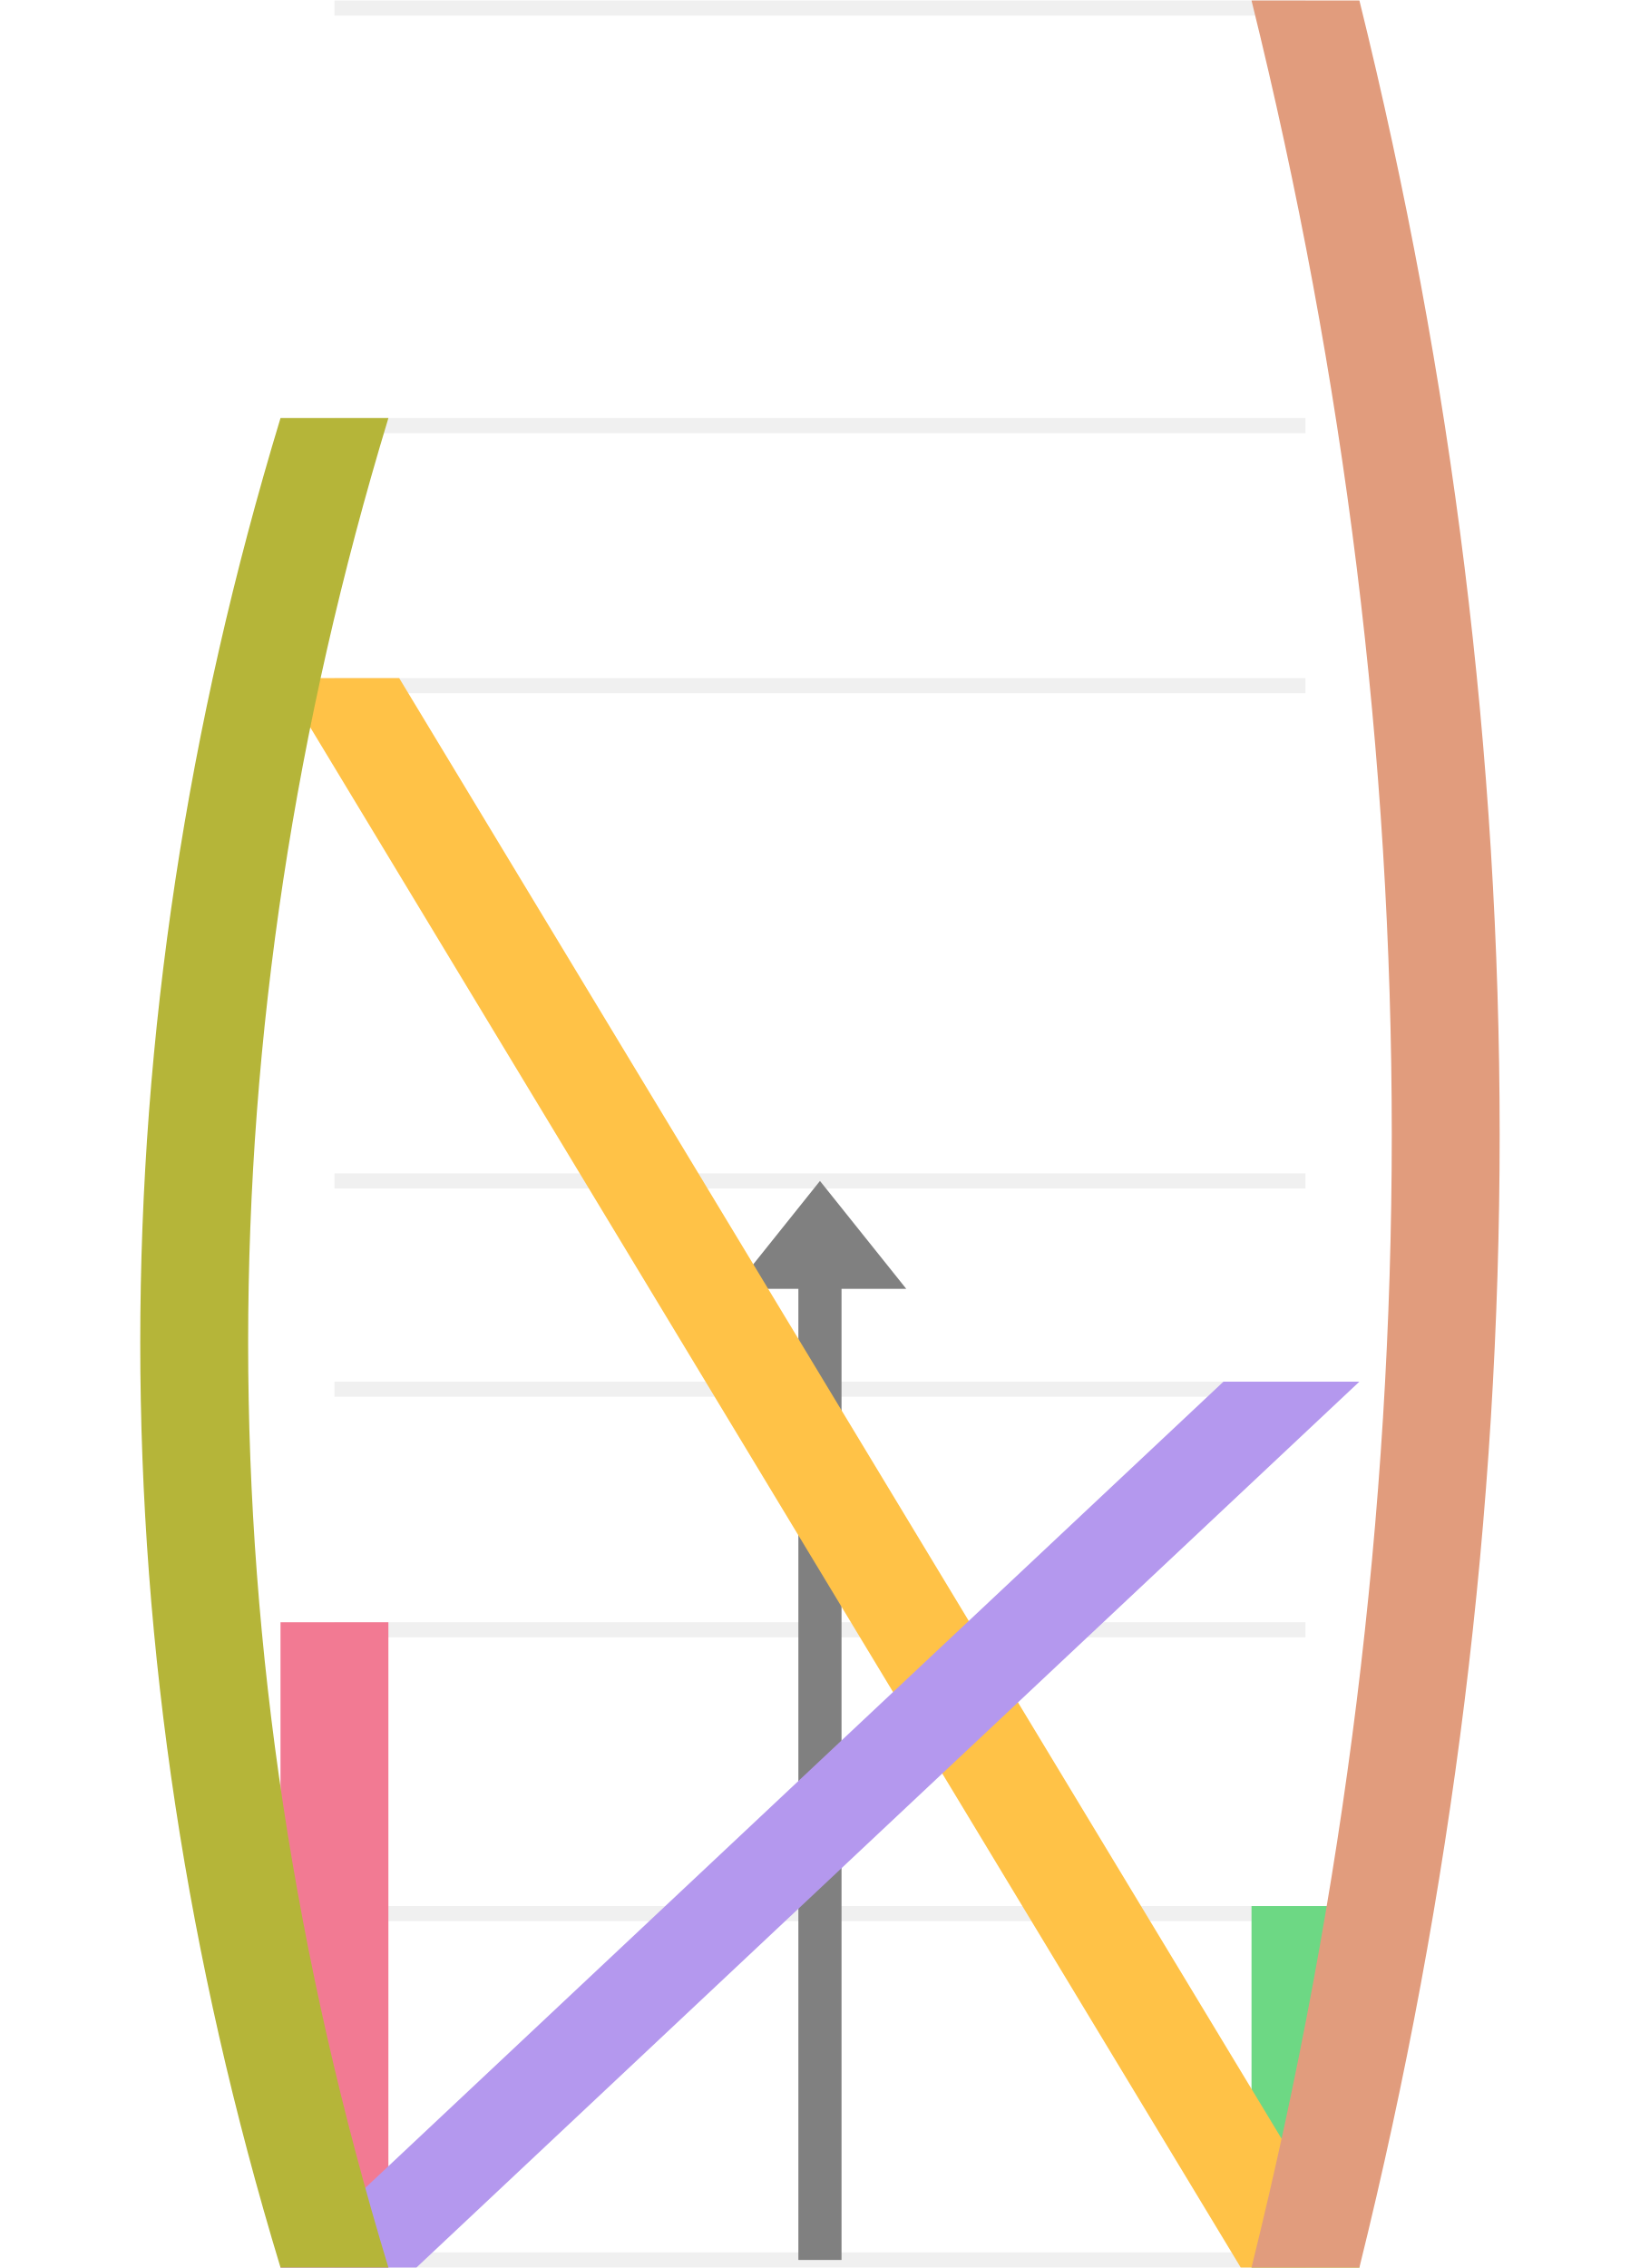
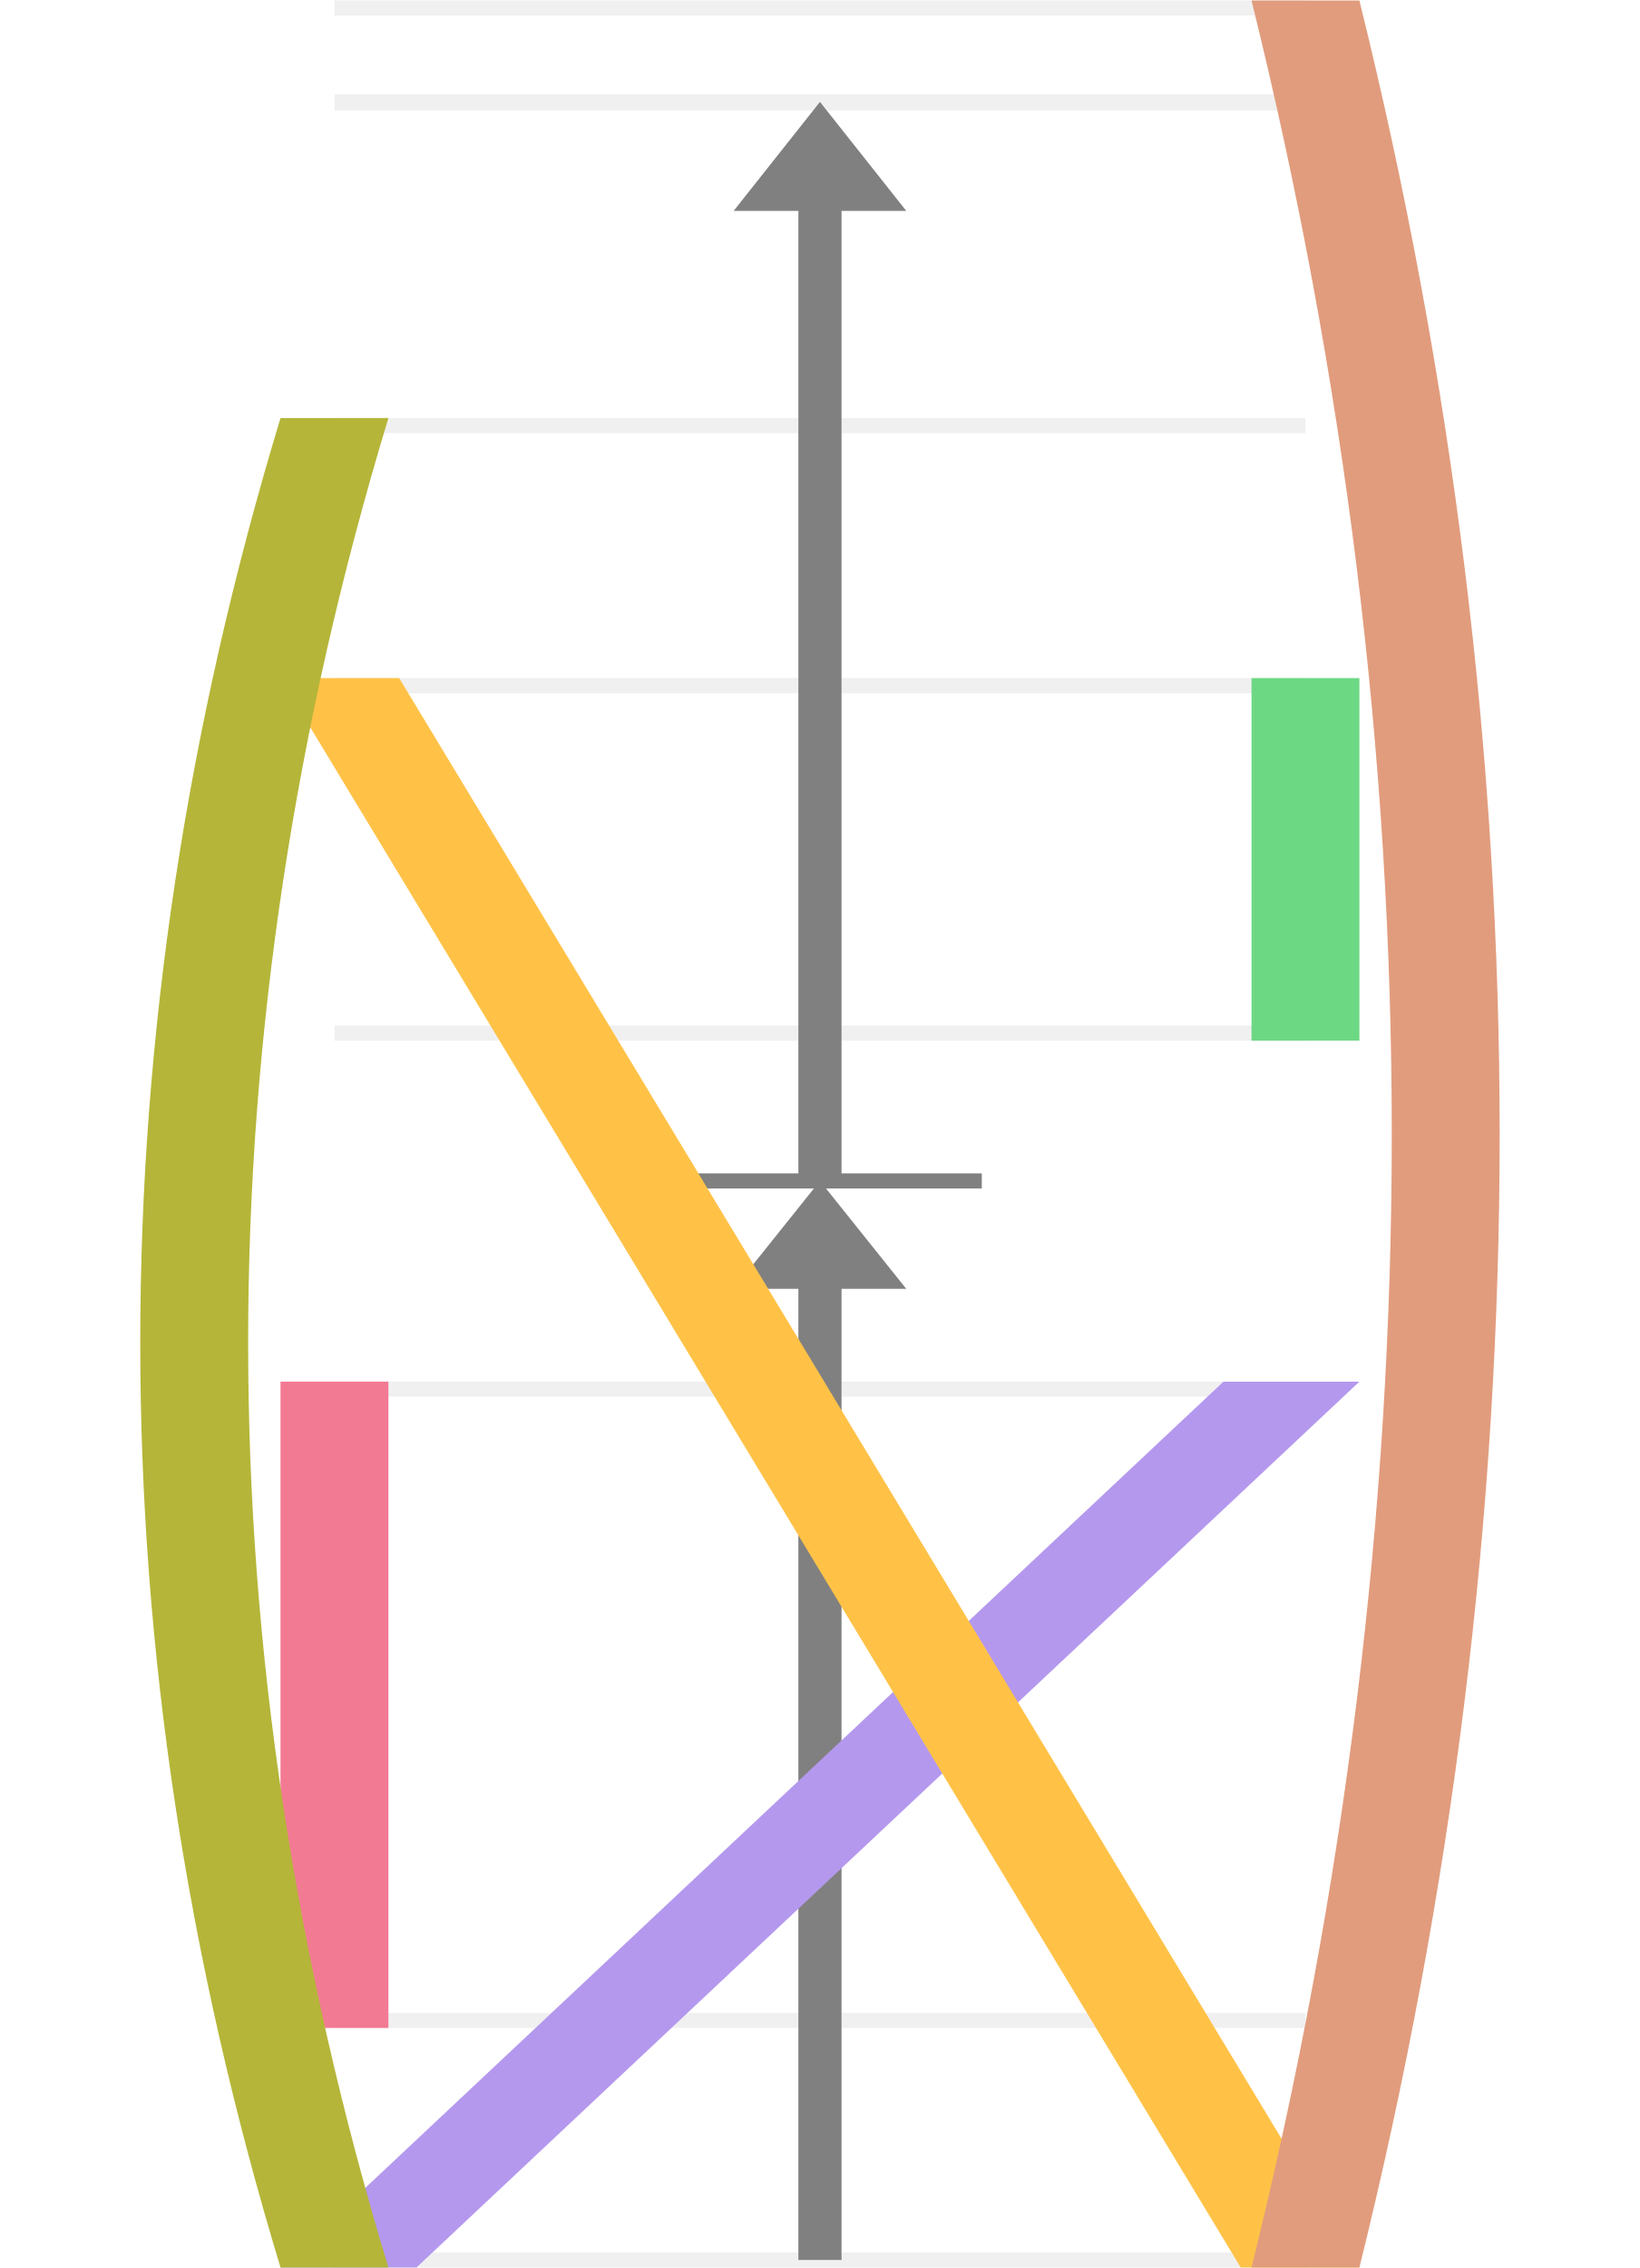
<svg xmlns="http://www.w3.org/2000/svg" width="256" height="354" viewBox="0 0 1.52 2.101">
  <polygon points="0.31,2.101,1.21,2.101,1.21,2.087,0.31,2.087" fill="#F0F0F0" />
+   <polygon points="0.31,1.879,1.21,1.879,1.21,1.865,0.31,1.865" fill="#F0F0F0" />
  <polygon points="0.31,0.014,1.21,0.014,1.21,0,0.31,0" fill="#F0F0F0" />
  <polygon points="0.31,0.642,1.21,0.642,1.21,0.628,0.31,0.628" fill="#F0F0F0" />
  <polygon points="0.31,0.401,1.21,0.401,1.21,0.387,0.31,0.387" fill="#F0F0F0" />
-   <polygon points="0.31,1.78,1.21,1.78,1.21,1.766,0.31,1.766" fill="#F0F0F0" />
  <polygon points="0.31,1.294,1.21,1.294,1.21,1.28,0.31,1.28" fill="#F0F0F0" />
-   <polygon points="0.31,1.101,1.21,1.101,1.21,1.087,0.31,1.087" fill="#F0F0F0" />
-   <polygon points="0.31,1.517,1.21,1.517,1.21,1.503,0.31,1.503" fill="#F0F0F0" />
+   <polygon points="0.31,0.964,1.21,0.964,1.21,0.95,0.31,0.95" fill="#F0F0F0" />
+   <polygon points="0.31,0.102,1.21,0.102,1.21,0.087,0.31,0.087" fill="#F0F0F0" />
+   <polygon points="0.61,1.101,0.91,1.101,0.91,1.087,0.61,1.087" fill="#808080" />
  <polygon points="0.76,1.094,0.84,1.194,0.78,1.194,0.78,2.094,0.74,2.094,0.74,1.194,0.68,1.194" fill="#808080" />
-   <polygon points="1.26,2.101,1.26,1.766,1.16,1.766,1.16,2.101" fill="#6DD884" />
-   <polygon points="0.26,2.101,0.26,1.503,0.36,1.503,0.36,2.101" fill="#F27A93" />
+   <polygon points="0.76,0.094,0.84,0.195,0.78,0.195,0.78,1.094,0.74,1.094,0.74,0.195,0.68,0.195" fill="#808080" />
+   <polygon points="1.26,0.964,1.26,0.628,1.16,0.628,1.16,0.964" fill="#6DD884" />
+   <polygon points="0.26,1.879,0.26,1.28,0.36,1.28,0.36,1.879" fill="#F27A93" />
+   <polygon points="0.26,2.101,0.386,2.101,1.26,1.28,1.134,1.28" fill="#B498EE" />
  <polygon points="1.26,2.101,1.15,2.101,0.26,0.628,0.37,0.628" fill="#FFC247" />
-   <polygon points="0.26,2.101,0.386,2.101,1.26,1.28,1.134,1.28" fill="#B498EE" />
  <path d="M 0.26 2.101 Q 0 1.244 0.26 0.387 L 0.36 0.387 Q 0.1 1.244 0.36 2.101 Z" fill="#B5B539" />
  <path d="M 1.26 2.101 Q 1.52 1.051 1.26 0 L 1.16 0 Q 1.42 1.051 1.16 2.101 Z" fill="#E19C7D" />
</svg>
